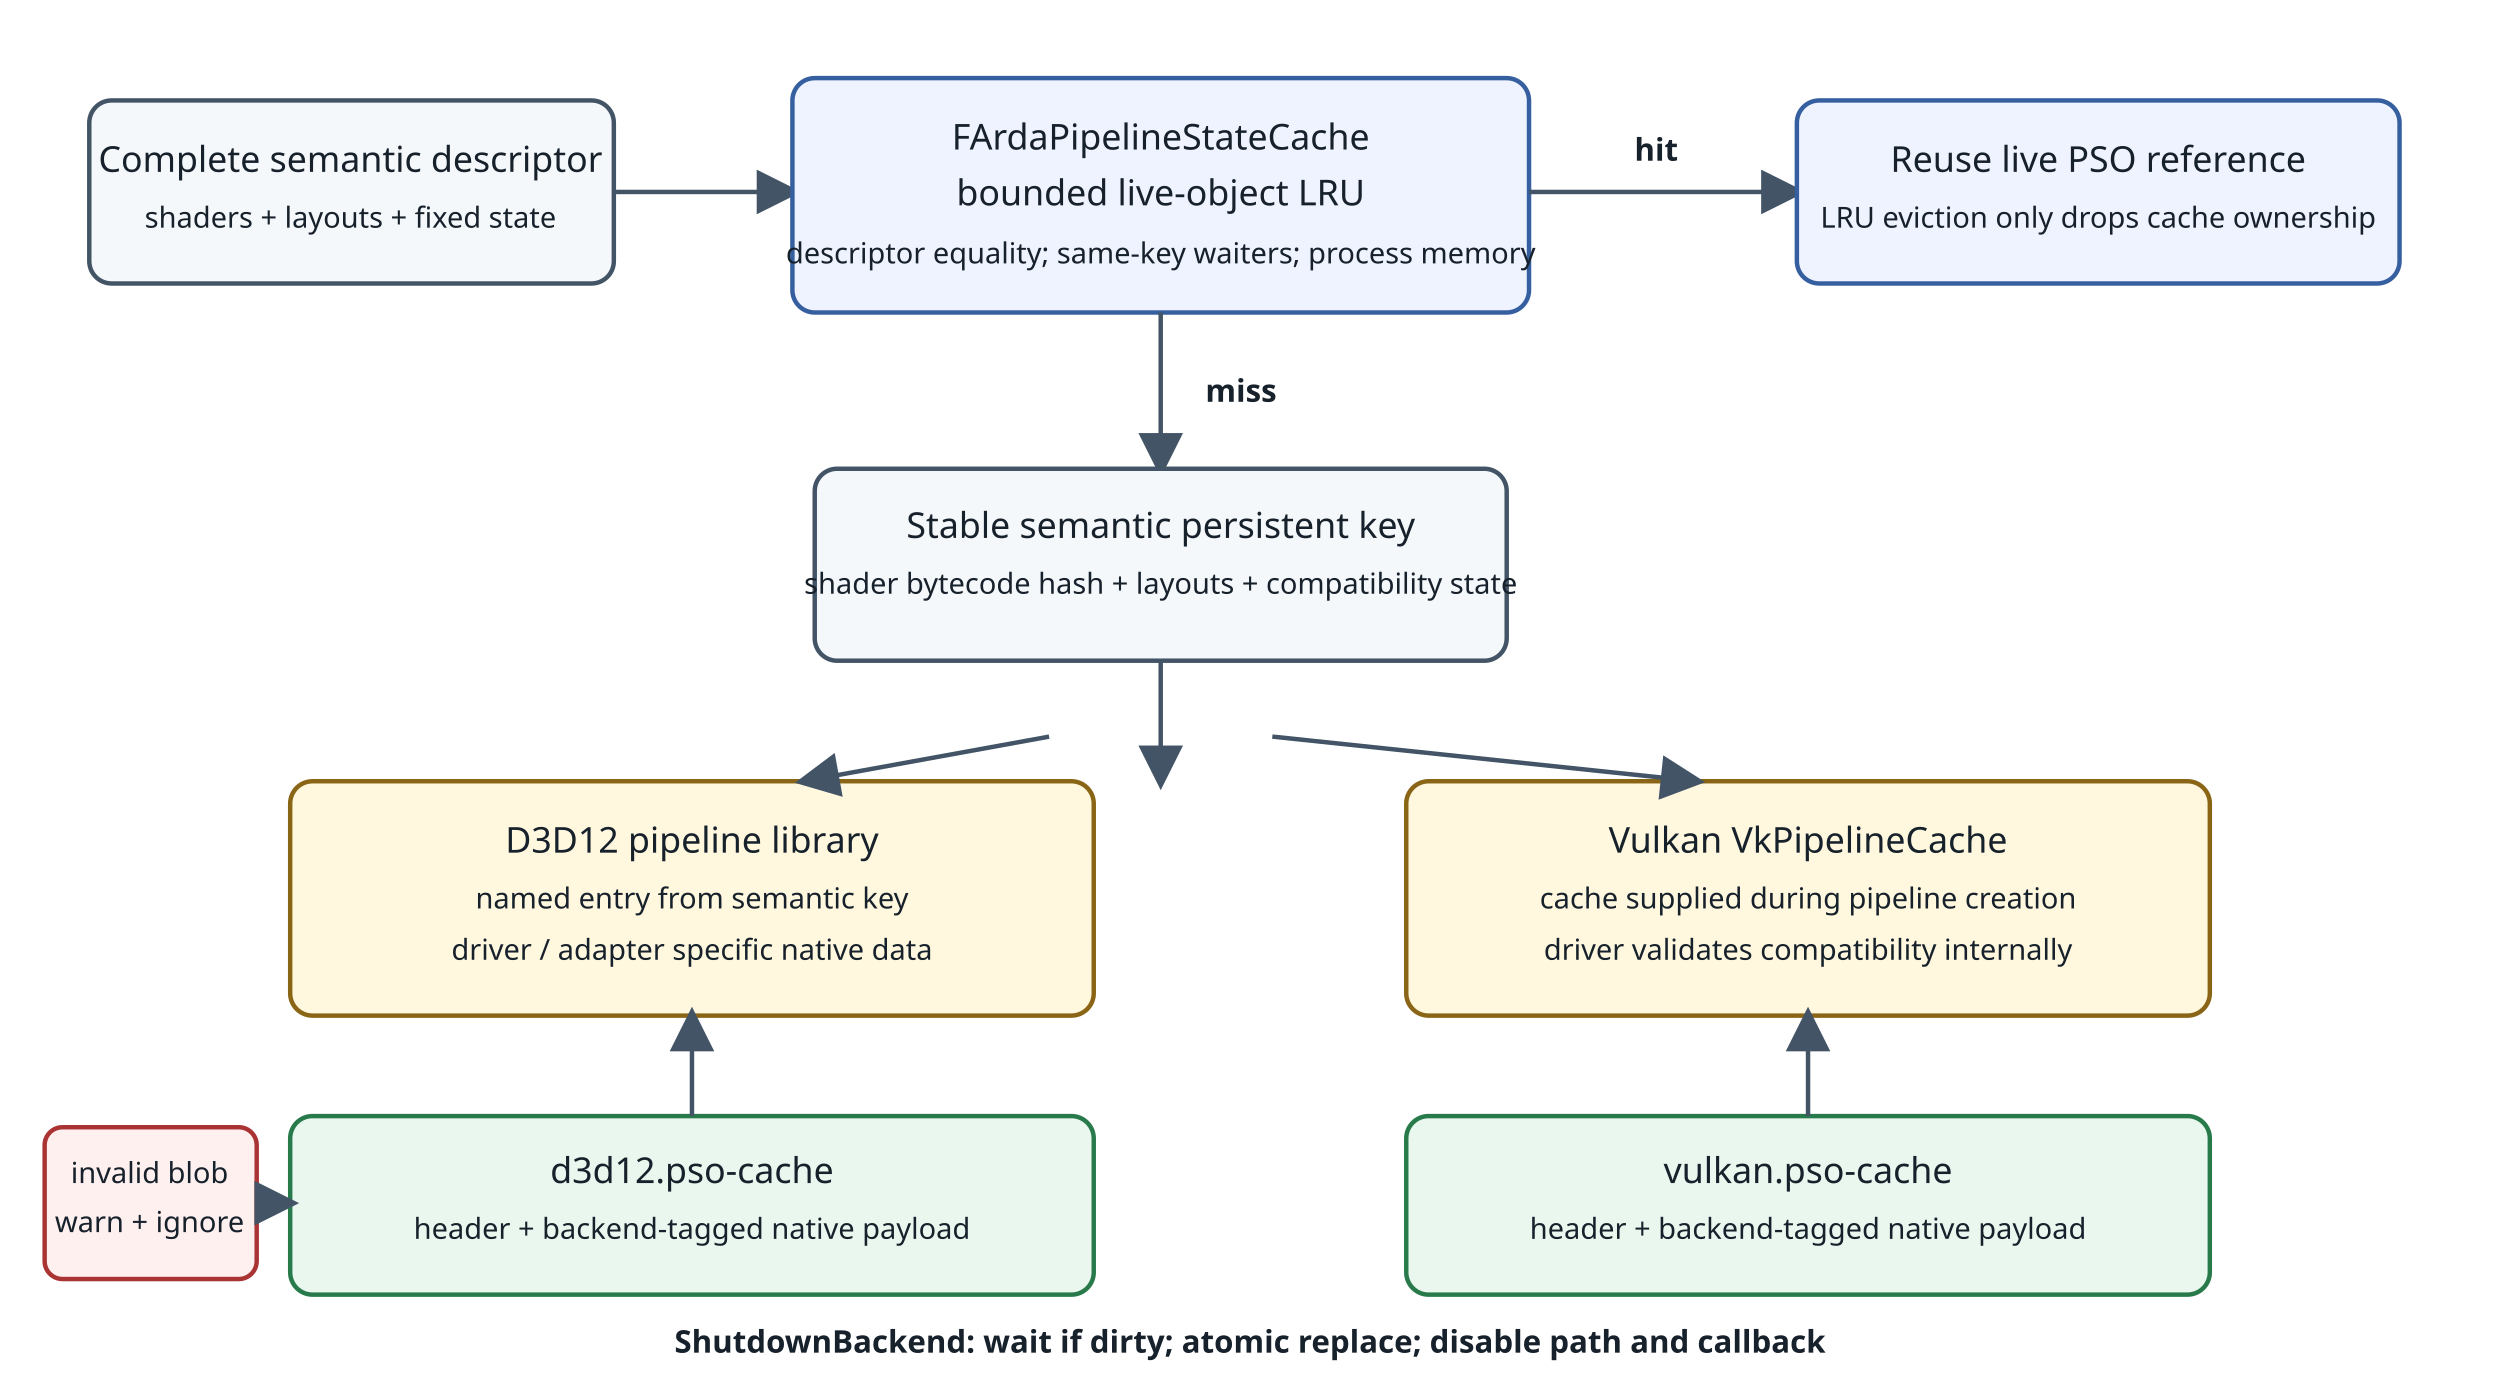
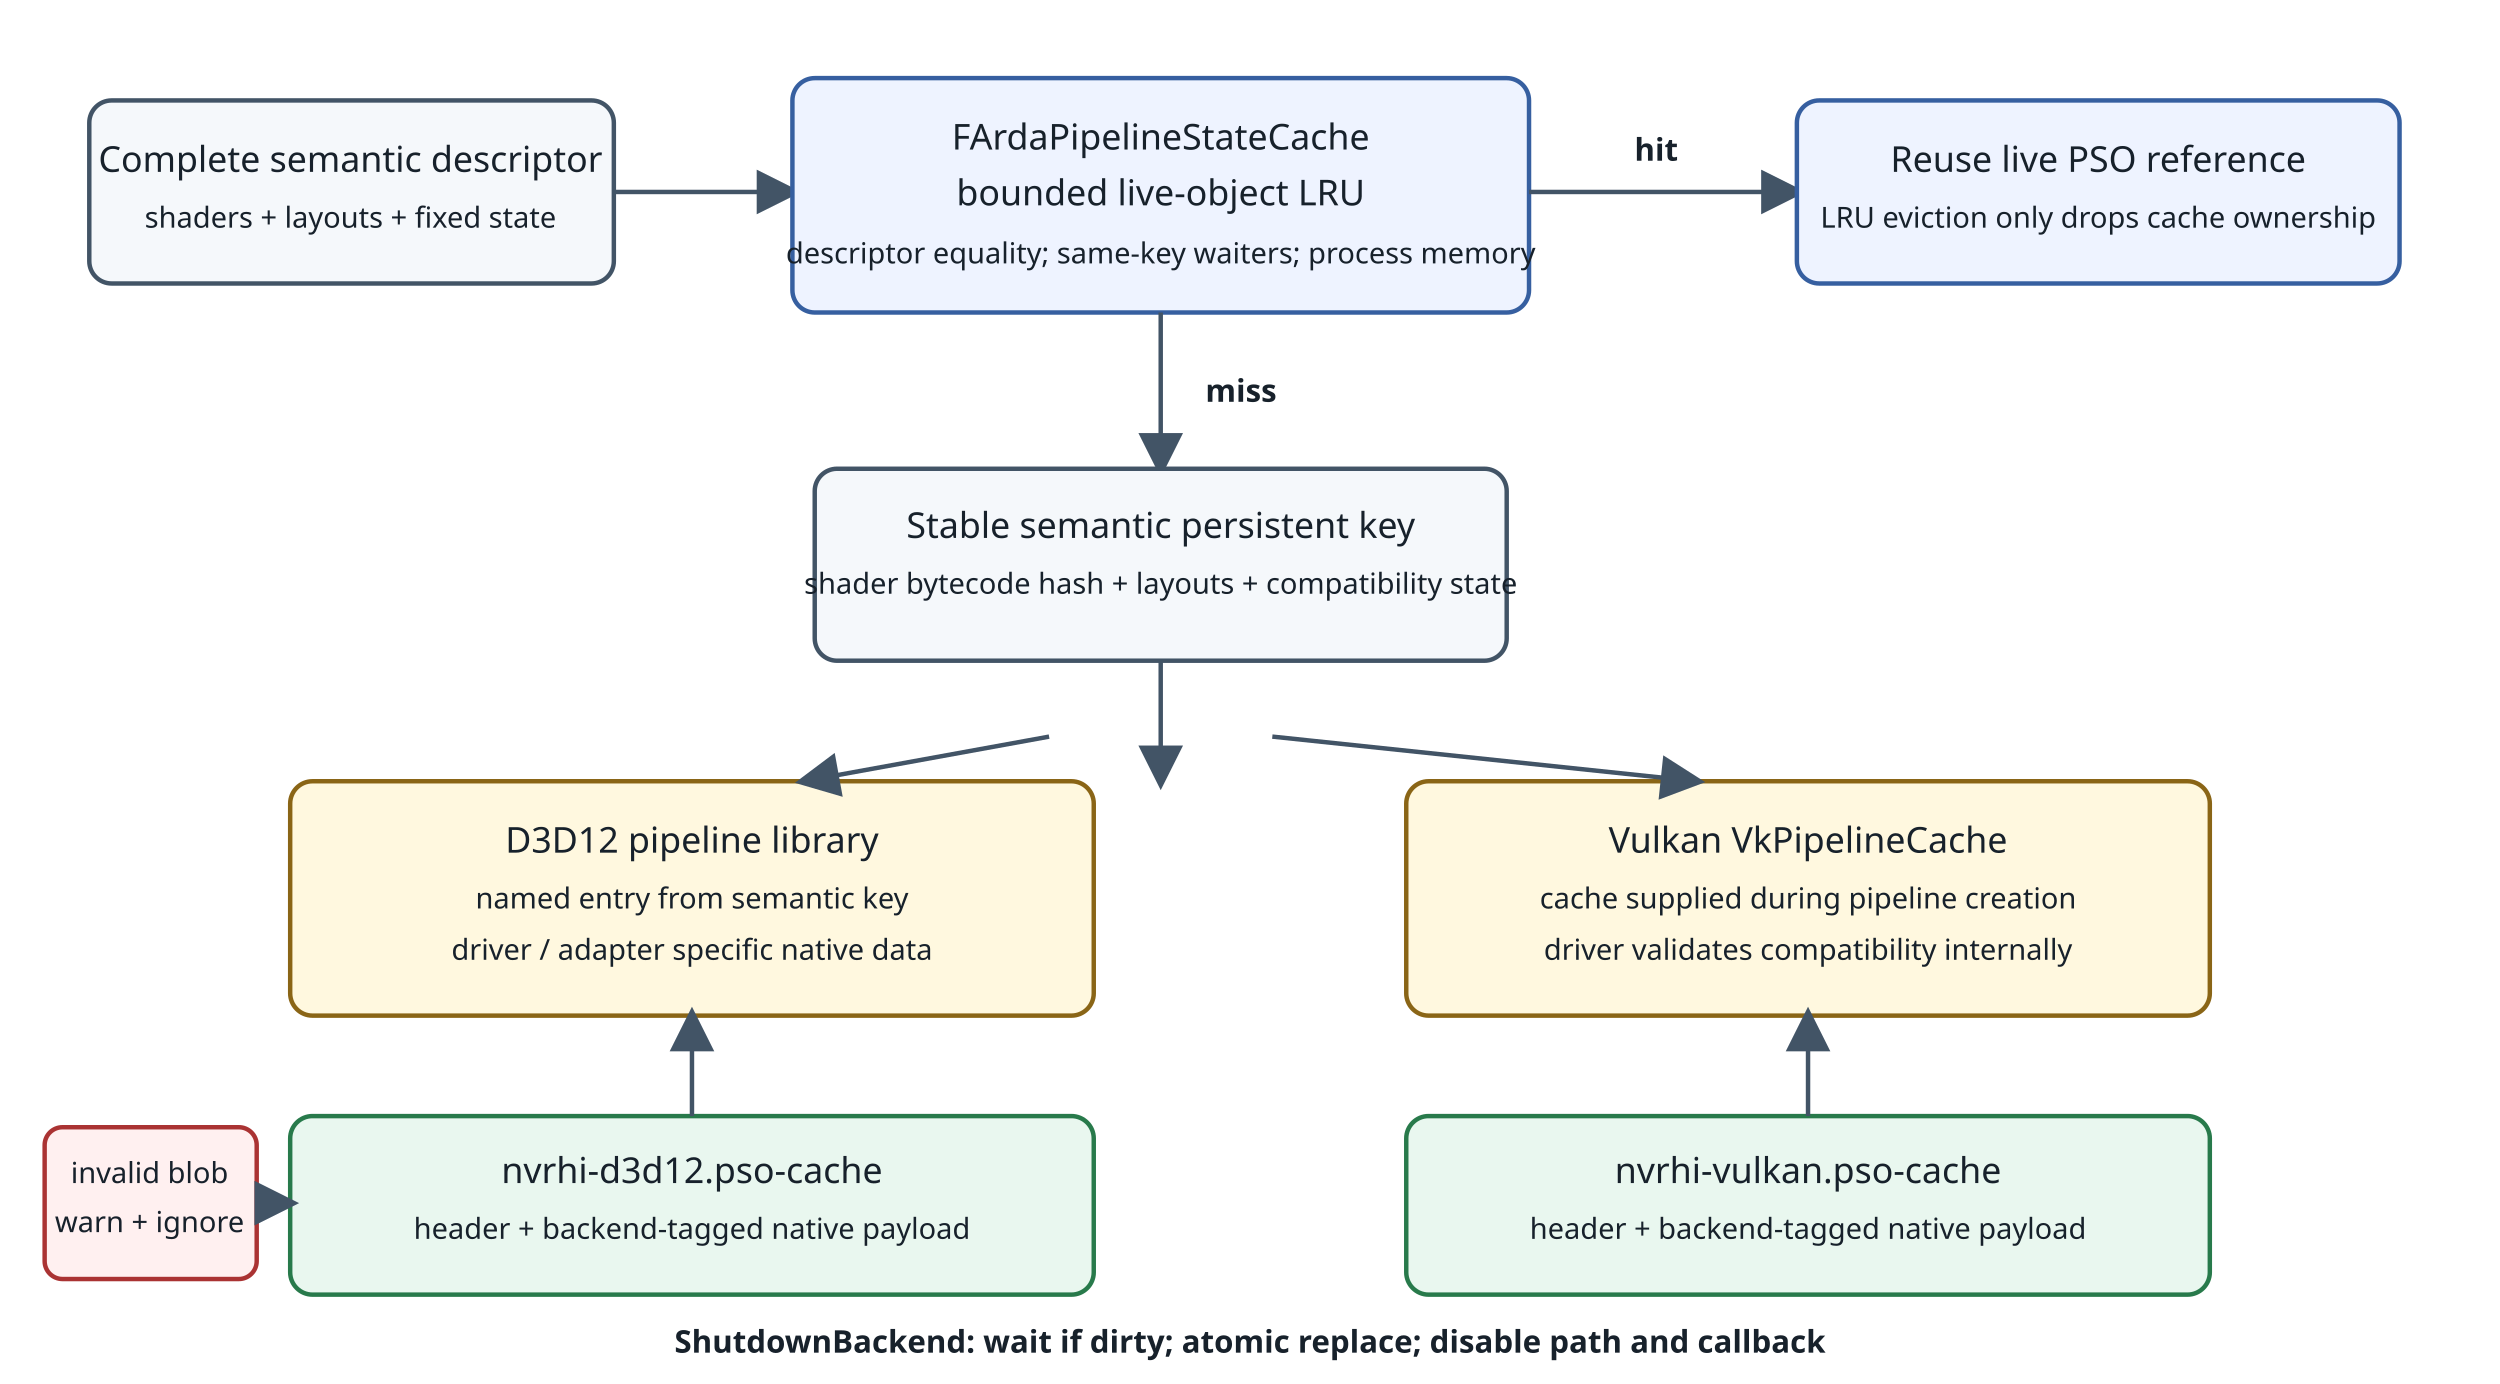
<svg xmlns="http://www.w3.org/2000/svg" viewBox="0 0 1120 620" role="img" aria-labelledby="title desc">
  <defs>
    <marker id="arrow" markerWidth="10" markerHeight="10" refX="8" refY="5" orient="auto">
      <path d="M0 0 10 5 0 10z" fill="#425466" />
    </marker>
    <style>
      .box{fill:#f5f8fb;stroke:#425466;stroke-width:2}.memory{fill:#eef3ff;stroke:#365fa0;stroke-width:2}
      .disk{fill:#e9f7ef;stroke:#287a4b;stroke-width:2}.native{fill:#fff8df;stroke:#8a6516;stroke-width:2}
      .warn{fill:#fff0f0;stroke:#a33;stroke-width:2}.line{fill:none;stroke:#425466;stroke-width:2;marker-end:url(#arrow)}
      .dash{stroke-dasharray:7 5}text{font:16px system-ui,sans-serif;fill:#17212b}.small{font-size:13px}.label{font-size:14px;font-weight:700}
    </style>
  </defs>
  <rect class="box" x="40" y="45" width="235" height="82" rx="10" />
  <text x="157" y="77" text-anchor="middle">Complete semantic descriptor</text>
  <text x="157" y="102" text-anchor="middle" class="small">shaders + layouts + fixed state</text>
  <path class="line" d="M275 86H355" />
  <rect class="memory" x="355" y="35" width="330" height="105" rx="10" />
  <text x="520" y="67" text-anchor="middle">FArdaPipelineStateCache</text>
  <text x="520" y="92" text-anchor="middle">bounded live-object LRU</text>
  <text x="520" y="118" text-anchor="middle" class="small">descriptor equality; same-key waiters; process memory</text>
  <path class="line" d="M685 86H805" />
  <text x="742" y="72" text-anchor="middle" class="label">hit</text>
  <rect class="memory" x="805" y="45" width="270" height="82" rx="10" />
  <text x="940" y="77" text-anchor="middle">Reuse live PSO reference</text>
  <text x="940" y="102" text-anchor="middle" class="small">LRU eviction only drops cache ownership</text>
  <path class="line" d="M520 140V210" />
  <text x="540" y="180" class="label">miss</text>
  <rect class="box" x="365" y="210" width="310" height="86" rx="10" />
  <text x="520" y="241" text-anchor="middle">Stable semantic persistent key</text>
  <text x="520" y="266" text-anchor="middle" class="small">shader bytecode hash + layouts + compatibility state</text>
  <path class="line" d="M520 296V350" />
  <rect class="native" x="130" y="350" width="360" height="105" rx="10" />
  <text x="310" y="382" text-anchor="middle">D3D12 pipeline library</text>
  <text x="310" y="407" text-anchor="middle" class="small">named entry from semantic key</text>
  <text x="310" y="430" text-anchor="middle" class="small">driver / adapter specific native data</text>
  <rect class="native" x="630" y="350" width="360" height="105" rx="10" />
  <text x="810" y="382" text-anchor="middle">Vulkan VkPipelineCache</text>
  <text x="810" y="407" text-anchor="middle" class="small">cache supplied during pipeline creation</text>
  <text x="810" y="430" text-anchor="middle" class="small">driver validates compatibility internally</text>
  <path class="line" d="M470 330L360 350" />
  <path class="line" d="M570 330L760 350" />
  <rect class="disk" x="130" y="500" width="360" height="80" rx="10" />
-   <text x="310" y="530" text-anchor="middle">d3d12.pso-cache</text>
+   <text x="310" y="530" text-anchor="middle">nvrhi-d3d12.pso-cache</text>
  <text x="310" y="555" text-anchor="middle" class="small">header + backend-tagged native payload</text>
  <rect class="disk" x="630" y="500" width="360" height="80" rx="10" />
-   <text x="810" y="530" text-anchor="middle">vulkan.pso-cache</text>
+   <text x="810" y="530" text-anchor="middle">nvrhi-vulkan.pso-cache</text>
  <text x="810" y="555" text-anchor="middle" class="small">header + backend-tagged native payload</text>
  <path class="line" d="M310 500V455" />
  <path class="line" d="M810 500V455" />
  <rect class="warn" x="20" y="505" width="95" height="68" rx="8" />
  <text x="67" y="530" text-anchor="middle" class="small">invalid blob</text>
  <text x="67" y="552" text-anchor="middle" class="small">warn + ignore</text>
  <path class="line dash" d="M115 539H130" />
  <text x="560" y="606" text-anchor="middle" class="label">ShutdownBackend: wait if dirty; atomic replace; disable path and callback</text>
</svg>
